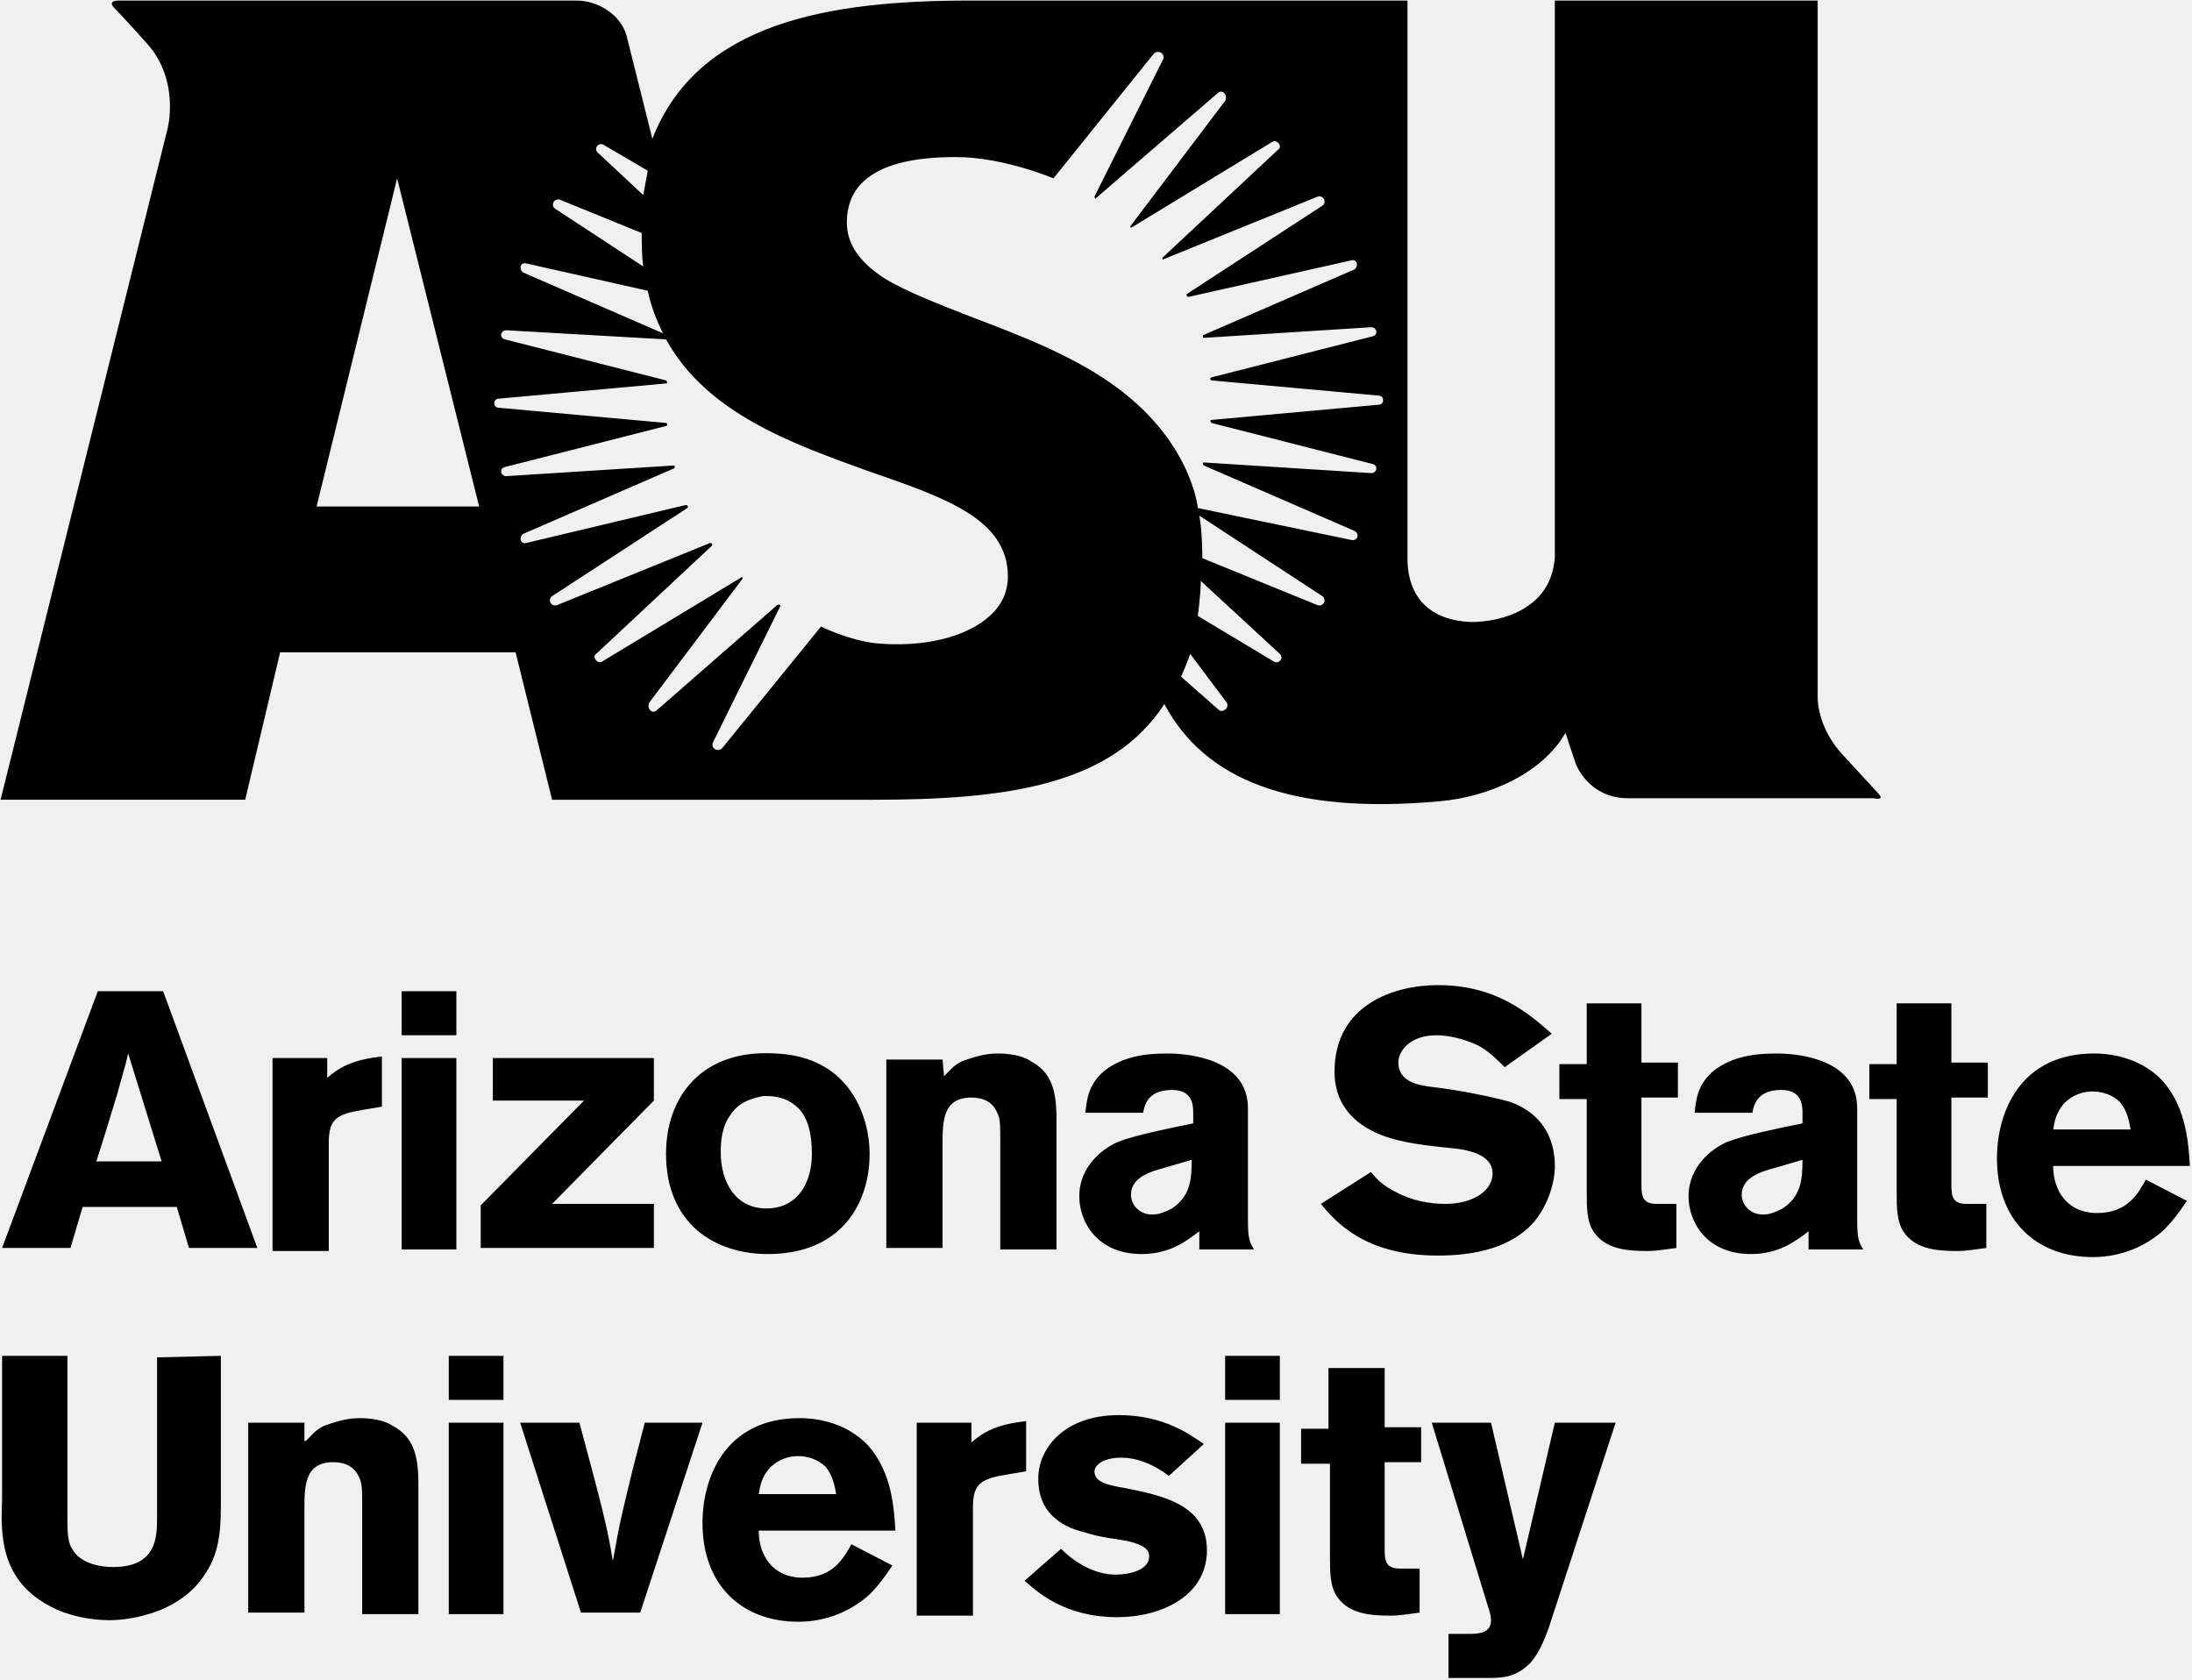
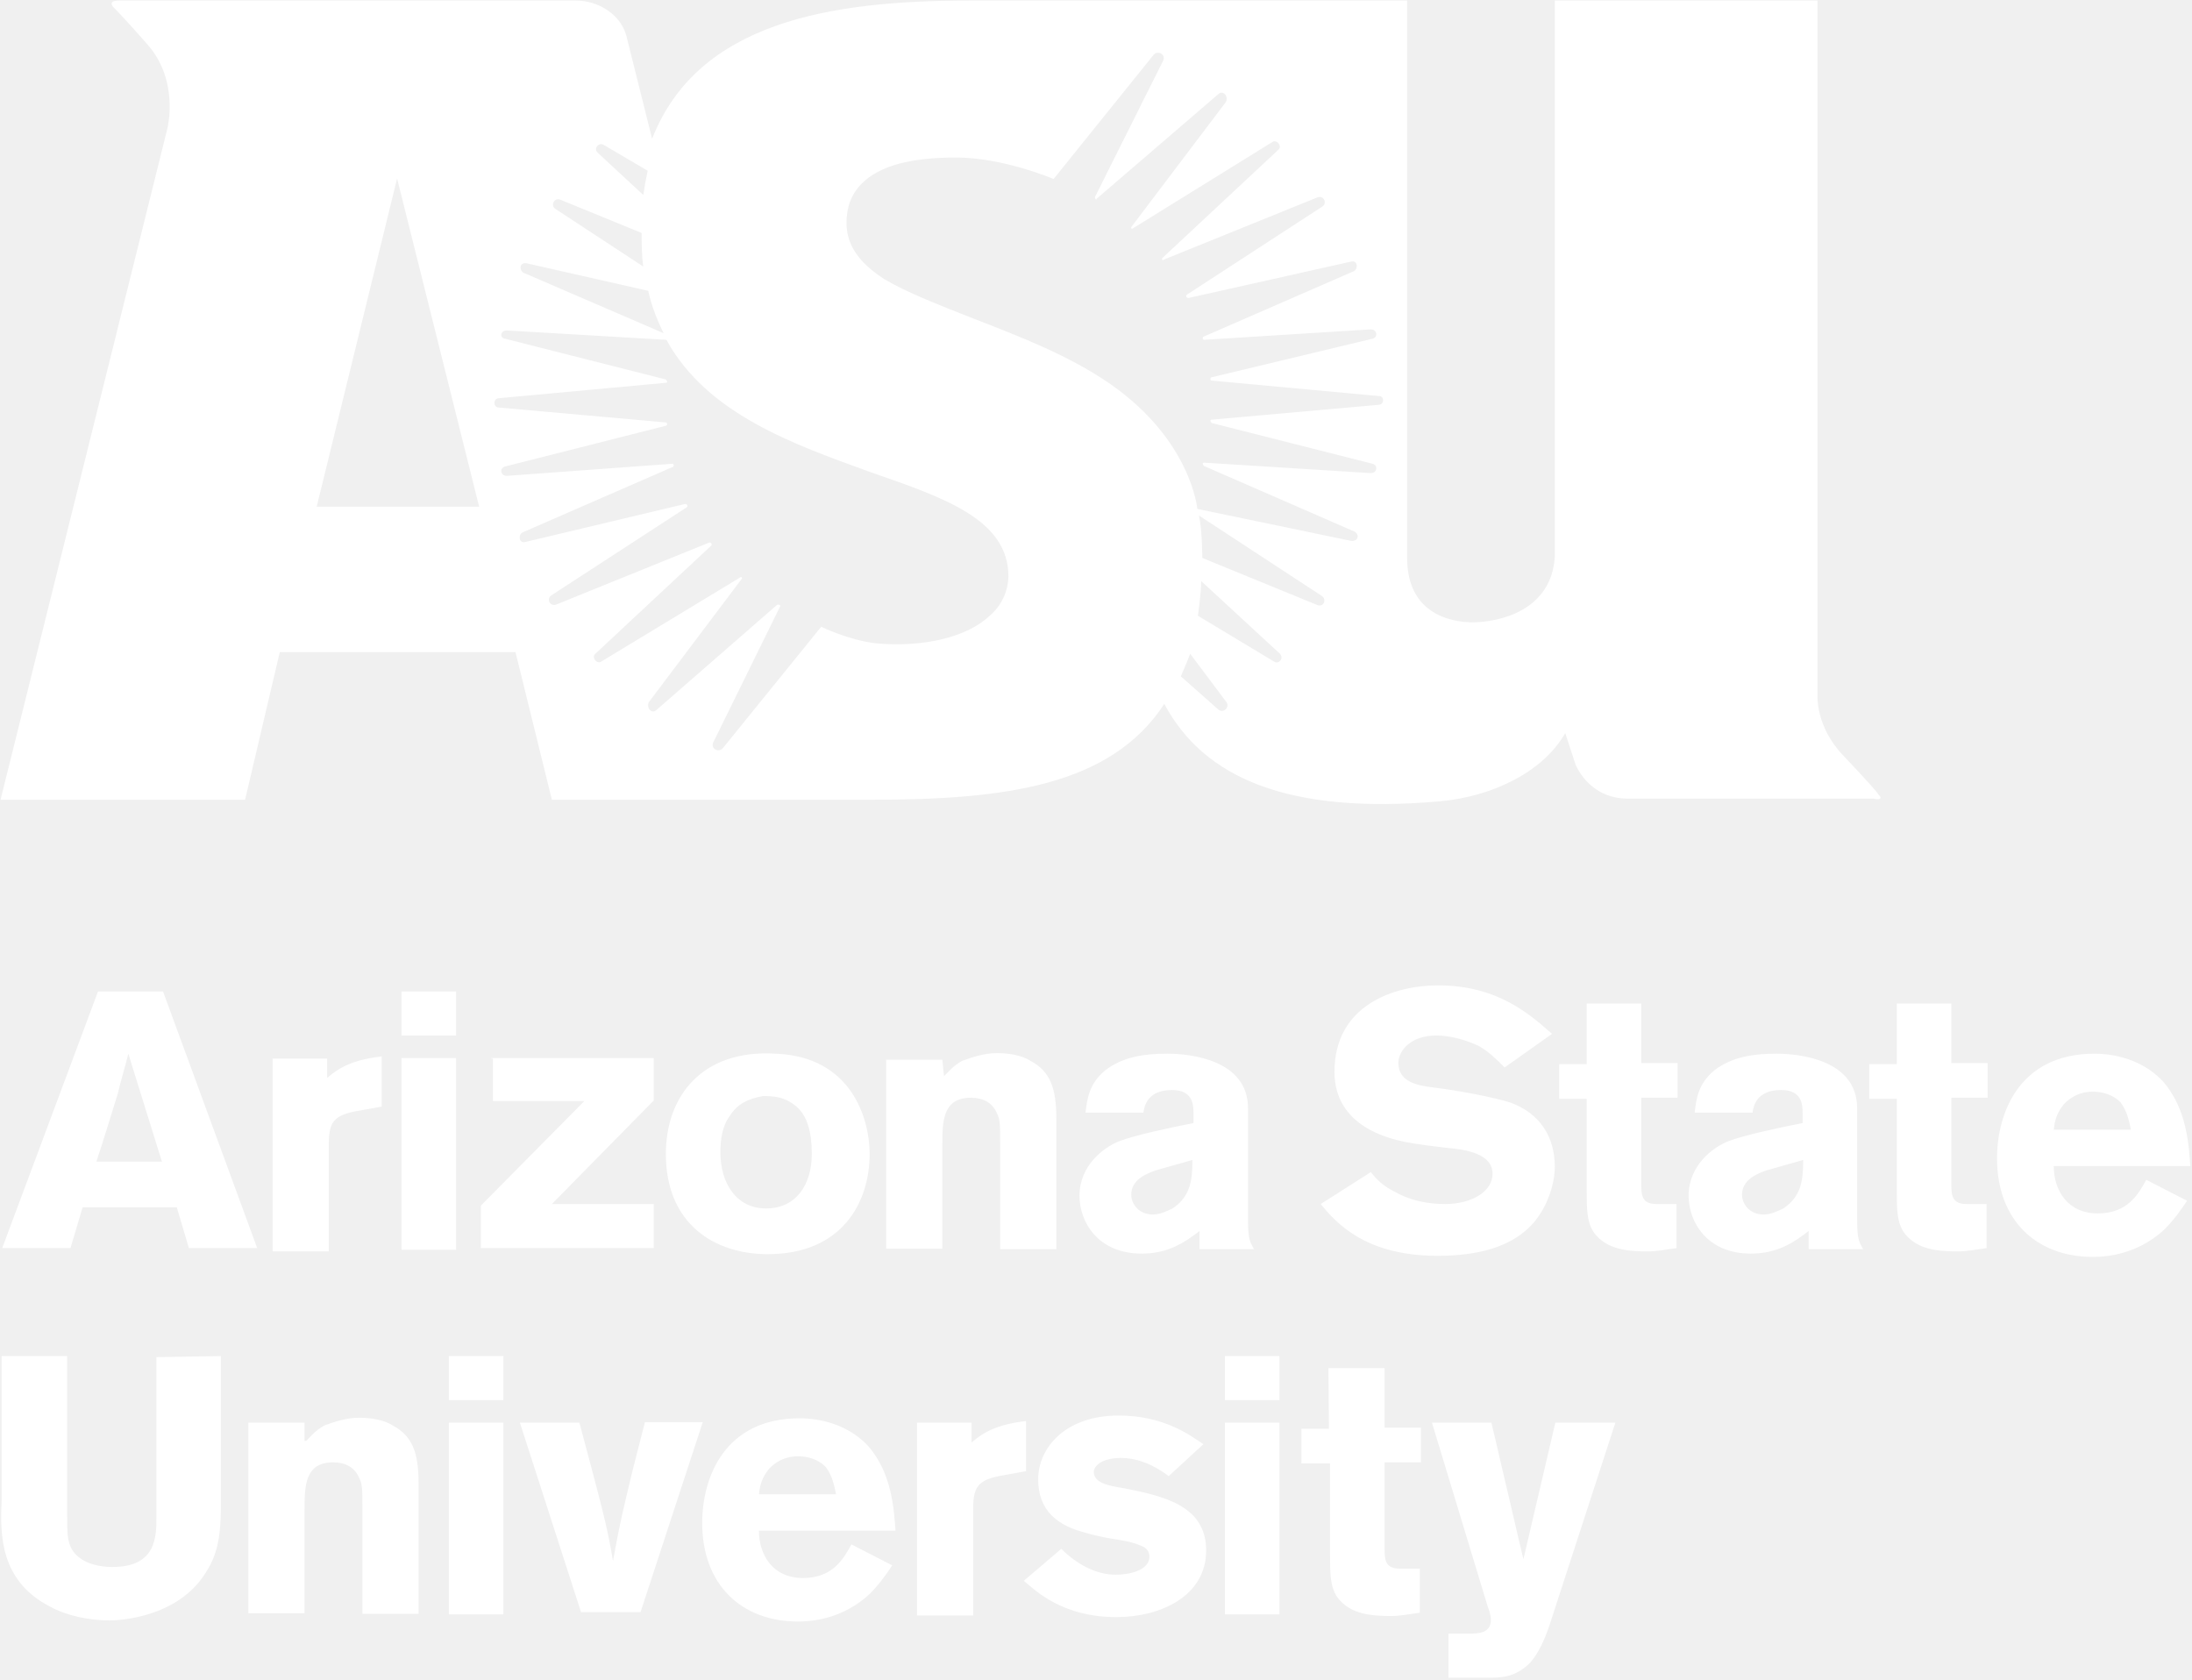
- <svg xmlns="http://www.w3.org/2000/svg" width="398" height="305" viewBox="0 0 398 305">
+ <svg xmlns="http://www.w3.org/2000/svg" version="1.1" id="Livello_1" x="0px" y="0px" viewBox="0 0 398 305" style="enable-background:new 0 0 398 305;" xml:space="preserve">
+   <style type="text/css">
+ 	.st0{fill:#FFFFFF;}
+ </style>
  <g transform="translate(-1 -1)">
    <g transform="translate(0 179.31)">
-       <path d="M30.62 1.655l17.104 46.62H35.31l-2.207-7.447H16l-2.207 7.448H1.38l17.38-46.62H30.62zm-6.344 11.31c-.552 2.483-1.38 4.966-1.931 7.173-1.104 3.586-2.759 9.103-3.862 12.414h11.862l-6.07-19.586zm36.138 4.414c2.207-1.93 4.69-3.31 9.93-3.862v9.104l-3.31.551c-4.965.828-6.344 1.656-6.344 6.07v19.586H50.483V13.793h9.93v3.586zM73.93 1.655h9.931v8h-9.931v-8zm0 12.138h9.931v34.759h-9.931V13.793z" />
-       <path d="M90.207 13.793L119.724 13.793 119.724 21.517 101.241 40.276 119.724 40.276 119.724 48.276 88.276 48.276 88.276 40.552 107.034 21.517 90.483 21.517 90.483 13.793z" />
-       <path d="M158.897 31.172c0 8.828-4.966 18.207-18.483 18.207-9.655 0-18.483-5.517-18.483-18.207 0-10.482 6.62-19.034 19.862-18.206 13.793.551 17.104 11.862 17.104 18.206zm-25.38-6.896c-1.38 1.93-1.655 4.414-1.655 6.62 0 5.518 2.759 10.207 8.276 10.207 5.517 0 8.276-4.413 8.276-9.93 0-3.863-.828-6.897-2.759-8.552-2.207-1.931-4.414-1.931-6.069-1.931-2.758.551-4.69 1.379-6.069 3.586zm38.897-7.173c1.103-1.103 1.655-1.93 3.31-2.758 1.655-.552 3.862-1.38 6.345-1.38 1.931 0 4.414.276 6.069 1.38 3.586 1.93 4.69 4.965 4.69 10.483v23.724H182.62V28.966c0-3.035 0-4.138-.552-5.242-.828-1.93-2.483-2.758-4.69-2.758-5.241 0-5.241 4.413-5.241 8.551v18.759H161.93V14.069h10.207l.276 3.034zm25.655 6.621c.276-2.483.552-5.241 3.586-7.724 3.31-2.483 7.173-3.034 11.31-3.034 4.138 0 14.621 1.103 14.621 9.93v20.138c0 3.587.276 4.138 1.104 5.518h-9.931v-3.31c-2.483 1.93-5.518 4.137-10.483 4.137-8 0-11.31-5.793-11.31-10.482 0-5.518 4.413-8.828 7.172-9.931 2.759-1.104 9.38-2.483 13.517-3.31v-1.932c0-1.655-.276-4.138-3.862-4.138-4.414 0-4.965 2.759-5.241 4.138h-10.483zm12.69 10.483c-1.656.552-4.414 1.655-4.414 4.414 0 1.655 1.38 3.586 3.862 3.586 1.38 0 2.483-.552 3.586-1.104 3.31-2.206 3.586-5.24 3.586-8.827l-6.62 1.93zm39.172.276c1.103 1.38 2.207 2.483 4.414 3.586 3.034 1.655 6.345 2.207 9.103 2.207 4.69 0 8.552-2.207 8.552-5.517 0-3.587-4.69-4.414-8.276-4.69-2.483-.276-5.241-.552-7.724-1.103-2.759-.552-12.69-2.76-12.69-12.69C243.31 4.138 254.07.552 262.07.552c10.759 0 16.552 5.241 20.69 8.827l-8.552 6.07c-1.38-1.38-2.759-2.76-4.69-3.863-1.655-.827-4.69-1.93-7.724-1.93-4.69 0-6.896 2.758-6.896 4.965 0 3.586 3.862 4.138 6.069 4.413 4.965.552 11.586 1.932 14.344 2.76 5.242 1.93 8 6.068 8 11.585 0 3.31-1.379 7.173-3.586 9.931-4.138 4.966-11.034 6.345-17.655 6.345-13.241 0-18.483-6.069-21.241-9.38l9.103-5.792zm38.897-30.62h10.206V14.62h6.621v6.345h-6.62v15.448c0 2.207 0 3.862 2.758 3.862h3.586v8c-2.207.276-3.586.552-5.241.552-3.586 0-7.448-.276-9.655-3.31-1.38-1.932-1.38-4.415-1.38-7.725V21.241h-4.965v-6.344h4.965V3.862h-.275zm19.862 19.861c.276-2.483.551-5.241 3.586-7.724 3.31-2.483 7.172-3.034 11.31-3.034 4.138 0 14.62 1.103 14.62 9.93v20.138c0 3.587.277 4.138 1.104 5.518h-9.93v-3.31c-2.483 1.93-5.518 4.137-10.483 4.137-8 0-11.31-5.793-11.31-10.482 0-5.518 4.413-8.828 7.172-9.931 2.758-1.104 9.379-2.483 13.517-3.31v-1.932c0-1.655-.276-4.138-3.862-4.138-4.414 0-4.966 2.759-5.242 4.138H308.69zm12.965 10.483c-1.655.552-4.414 1.655-4.414 4.414 0 1.655 1.38 3.586 3.862 3.586 1.38 0 2.483-.552 3.587-1.104 3.31-2.206 3.586-5.24 3.586-8.827l-6.62 1.93zm23.448-30.345h10.207v10.759h6.621v6.345h-6.62v15.448c0 2.207 0 3.862 2.758 3.862h3.586v8c-2.207.276-3.586.552-5.241.552-3.586 0-7.448-.276-9.655-3.31-1.38-1.932-1.38-4.415-1.38-7.725V21.241h-4.965v-6.344h4.965V3.862h-.276zm52.966 35.862c-1.103 1.655-2.483 3.586-4.138 5.242-3.034 2.758-7.448 4.965-12.965 4.965-10.207 0-17.38-6.62-17.38-17.931 0-8.276 4.138-19.034 17.655-19.034 1.931 0 8 .275 12.414 4.965 4.414 4.966 4.69 11.586 4.966 15.448h-24.828c0 4.414 2.483 8.552 8 8.552 5.517 0 7.448-3.586 8.828-6.069l7.448 3.862zM387.862 26.76c-.276-1.38-.552-3.31-1.931-4.966-1.38-1.38-3.31-1.93-4.965-1.93-2.483 0-4.138 1.103-5.242 2.206-1.38 1.655-1.655 3.034-1.93 4.69h14.068z" />
+       <path class="st0" d="M30.6,1.7l17.1,46.6H35.3l-2.2-7.4H16l-2.2,7.4H1.4L18.8,1.7L30.6,1.7L30.6,1.7z M24.3,13    c-0.6,2.5-1.4,5-1.9,7.2c-1.1,3.6-2.8,9.1-3.9,12.4h11.9L24.3,13L24.3,13z M60.4,17.4c2.2-1.9,4.7-3.3,9.9-3.9v9.1L67,23.2    c-5,0.8-6.3,1.7-6.3,6.1v19.6H50.5v-35h9.9L60.4,17.4L60.4,17.4z M73.9,1.7h9.9v8h-9.9C73.9,9.7,73.9,1.7,73.9,1.7z M73.9,13.8    h9.9v34.8h-9.9C73.9,48.6,73.9,13.8,73.9,13.8z" />
+       <path class="st0" d="M90.2,13.8h29.5v7.7l-18.5,18.8h18.5v8H88.3v-7.7l18.8-19H90.5v-7.7H90.2z" />
+       <path class="st0" d="M158.9,31.2c0,8.8-5,18.2-18.5,18.2c-9.7,0-18.5-5.5-18.5-18.2c0-10.5,6.6-19,19.9-18.2    C155.6,13.5,158.9,24.8,158.9,31.2z M133.5,24.3c-1.4,1.9-1.7,4.4-1.7,6.6c0,5.5,2.8,10.2,8.3,10.2s8.3-4.4,8.3-9.9    c0-3.9-0.8-6.9-2.8-8.6c-2.2-1.9-4.4-1.9-6.1-1.9C136.8,21.2,134.9,22.1,133.5,24.3z M172.4,17.1c1.1-1.1,1.7-1.9,3.3-2.8    c1.7-0.6,3.9-1.4,6.3-1.4c1.9,0,4.4,0.3,6.1,1.4c3.6,1.9,4.7,5,4.7,10.5v23.7h-10.2V29c0-3,0-4.1-0.6-5.2    c-0.8-1.9-2.5-2.8-4.7-2.8c-5.2,0-5.2,4.4-5.2,8.6v18.8h-10.2V14.1h10.2L172.4,17.1L172.4,17.1z M198.1,23.7    c0.3-2.5,0.6-5.2,3.6-7.7c3.3-2.5,7.2-3,11.3-3c4.1,0,14.6,1.1,14.6,9.9V43c0,3.6,0.3,4.1,1.1,5.5h-9.9v-3.3    c-2.5,1.9-5.5,4.1-10.5,4.1c-8,0-11.3-5.8-11.3-10.5c0-5.5,4.4-8.8,7.2-9.9c2.8-1.1,9.4-2.5,13.5-3.3v-1.9c0-1.7-0.3-4.1-3.9-4.1    c-4.4,0-5,2.8-5.2,4.1C208.6,23.7,198.1,23.7,198.1,23.7z M210.8,34.2c-1.7,0.6-4.4,1.7-4.4,4.4c0,1.7,1.4,3.6,3.9,3.6    c1.4,0,2.5-0.6,3.6-1.1c3.3-2.2,3.6-5.2,3.6-8.8L210.8,34.2L210.8,34.2z M249.9,34.5c1.1,1.4,2.2,2.5,4.4,3.6    c3,1.7,6.3,2.2,9.1,2.2c4.7,0,8.6-2.2,8.6-5.5c0-3.6-4.7-4.4-8.3-4.7c-2.5-0.3-5.2-0.6-7.7-1.1c-2.8-0.6-12.7-2.8-12.7-12.7    c0-12.1,10.8-15.7,18.8-15.7c10.8,0,16.6,5.2,20.7,8.8l-8.6,6.1c-1.4-1.4-2.8-2.8-4.7-3.9c-1.7-0.8-4.7-1.9-7.7-1.9    c-4.7,0-6.9,2.8-6.9,5c0,3.6,3.9,4.1,6.1,4.4c5,0.6,11.6,1.9,14.3,2.8c5.2,1.9,8,6.1,8,11.6c0,3.3-1.4,7.2-3.6,9.9    c-4.1,5-11,6.3-17.7,6.3c-13.2,0-18.5-6.1-21.2-9.4L249.9,34.5L249.9,34.5z M288.8,3.9H299v10.8h6.6V21H299v15.4    c0,2.2,0,3.9,2.8,3.9h3.6v8c-2.2,0.3-3.6,0.6-5.2,0.6c-3.6,0-7.4-0.3-9.7-3.3c-1.4-1.9-1.4-4.4-1.4-7.7V21.2h-5v-6.3h5v-11    L288.8,3.9L288.8,3.9z M308.7,23.7c0.3-2.5,0.6-5.2,3.6-7.7c3.3-2.5,7.2-3,11.3-3s14.6,1.1,14.6,9.9V43c0,3.6,0.3,4.1,1.1,5.5    h-9.9v-3.3c-2.5,1.9-5.5,4.1-10.5,4.1c-8,0-11.3-5.8-11.3-10.5c0-5.5,4.4-8.8,7.2-9.9c2.8-1.1,9.4-2.5,13.5-3.3v-1.9    c0-1.7-0.3-4.1-3.9-4.1c-4.4,0-5,2.8-5.2,4.1C319.2,23.7,308.7,23.7,308.7,23.7z M321.7,34.2c-1.7,0.6-4.4,1.7-4.4,4.4    c0,1.7,1.4,3.6,3.9,3.6c1.4,0,2.5-0.6,3.6-1.1c3.3-2.2,3.6-5.2,3.6-8.8L321.7,34.2L321.7,34.2z M345.1,3.9h10.2v10.8h6.6V21h-6.6    v15.4c0,2.2,0,3.9,2.8,3.9h3.6v8c-2.2,0.3-3.6,0.6-5.2,0.6c-3.6,0-7.4-0.3-9.7-3.3c-1.4-1.9-1.4-4.4-1.4-7.7V21.2h-5v-6.3h5v-11    C345.4,3.9,345.1,3.9,345.1,3.9z M398.1,39.7c-1.1,1.7-2.5,3.6-4.1,5.2c-3,2.8-7.4,5-13,5c-10.2,0-17.4-6.6-17.4-17.9    c0-8.3,4.1-19,17.7-19c1.9,0,8,0.3,12.4,5c4.4,5,4.7,11.6,5,15.4h-24.8c0,4.4,2.5,8.6,8,8.6s7.4-3.6,8.8-6.1L398.1,39.7z     M387.9,26.8c-0.3-1.4-0.6-3.3-1.9-5c-1.4-1.4-3.3-1.9-5-1.9c-2.5,0-4.1,1.1-5.2,2.2c-1.4,1.7-1.7,3-1.9,4.7H387.9z" />
      <g>
-         <path d="M41.103 67.862V94.07c0 4.414 0 9.103-2.758 13.241-4.966 8-15.448 8.552-17.38 8.552-3.586 0-7.724-.828-10.758-2.483-9.104-4.69-9.104-12.965-8.828-19.31V67.862h11.862v29.241c0 2.483 0 4.414.828 5.794 1.38 2.482 4.69 3.31 7.448 3.31 8 0 8-5.517 8-9.104V68.138l11.586-.276zM56.552 83.31c1.103-1.103 1.655-1.93 3.31-2.758 1.655-.552 3.862-1.38 6.345-1.38 1.93 0 4.414.276 6.069 1.38 3.586 1.93 4.69 4.965 4.69 10.482v23.725H66.759V95.172c0-3.034 0-4.138-.552-5.241-.828-1.931-2.483-2.759-4.69-2.759-5.241 0-5.241 4.414-5.241 8.552v18.759H46.069V80h10.207v3.31h.276zm25.93-15.448h9.932v8h-9.931v-8zm0 12.138h9.932v34.759h-9.931V80zm12.966 0h10.759c4.138 15.448 4.965 18.483 6.069 25.103 1.38-7.724 1.655-8.551 3.586-16.551L118.07 80h10.483l-11.31 34.483h-10.76L95.449 80zm67.586 25.931c-1.103 1.655-2.482 3.586-4.137 5.241-3.035 2.759-7.449 4.966-12.966 4.966-10.207 0-17.38-6.62-17.38-17.931 0-8.276 4.139-19.035 17.656-19.035 1.93 0 8 .276 12.414 4.966 4.413 4.965 4.69 11.586 4.965 15.448H138.76c0 4.414 2.482 8.552 8 8.552 5.517 0 7.448-3.586 8.827-6.069l7.448 3.862zm-10.206-12.965c-.276-1.38-.552-3.31-1.931-4.966-1.38-1.38-3.31-1.931-4.966-1.931-2.483 0-4.138 1.103-5.241 2.207-1.38 1.655-1.656 3.034-1.931 4.69h14.069zm24.551-9.38c2.207-1.93 4.69-3.31 9.931-3.862v9.104l-3.31.551c-4.966.828-6.345 1.655-6.345 6.07v19.585h-10.207V80h9.931v3.586zm16.276 19.31c2.759 2.76 6.345 4.69 9.931 4.69 2.483 0 6.07-.827 6.07-3.31 0-1.104-.828-1.655-1.38-1.931-1.655-.828-3.862-1.104-5.793-1.38-1.655-.275-3.035-.551-4.69-1.103-2.207-.552-4.138-1.38-5.793-3.034-1.655-1.656-2.483-3.862-2.483-6.621 0-5.793 4.966-11.586 14.62-11.586 8.277 0 12.966 3.586 15.45 5.241l-6.346 5.793c-3.31-2.483-6.344-3.31-8.551-3.31-3.862 0-4.966 1.655-4.966 2.483 0 1.93 2.207 2.482 5.517 3.034 6.897 1.38 14.897 3.035 14.897 11.31 0 8.276-8.276 12.138-16.276 12.138-9.655 0-14.62-4.69-16.828-6.62l6.621-5.793zm29.793-35.034h9.931v8h-9.93v-8zm0 12.138h9.931v34.759h-9.93V80zm18.759-9.931h10.207v10.759h6.62v6.344h-6.62v15.449c0 2.207 0 3.862 2.758 3.862h3.587v8c-2.207.276-3.587.551-5.242.551-3.586 0-7.448-.275-9.655-3.31-1.38-1.93-1.38-4.414-1.38-7.724V87.448h-5.24v-6.345h4.965V70.07zM294.345 80l-12.138 37.241c-.828 2.207-1.655 4.414-3.31 6.345-2.483 2.483-4.69 2.759-7.449 2.759H264v-8h3.586c1.655 0 4.138 0 4.138-2.483 0-.828-.276-1.655-.552-2.483L260.966 80h10.758l5.793 24.828L283.31 80h11.035z" />
+         <path class="st0" d="M41.1,67.9v26.2c0,4.4,0,9.1-2.8,13.2c-5,8-15.4,8.6-17.4,8.6c-3.6,0-7.7-0.8-10.8-2.5     c-9.1-4.7-9.1-13-8.8-19.3V67.9h11.9v29.2c0,2.5,0,4.4,0.8,5.8c1.4,2.5,4.7,3.3,7.4,3.3c8,0,8-5.5,8-9.1v-29     C29.5,68.1,41.1,67.9,41.1,67.9z M56.6,83.3c1.1-1.1,1.7-1.9,3.3-2.8c1.7-0.6,3.9-1.4,6.3-1.4c1.9,0,4.4,0.3,6.1,1.4     c3.6,1.9,4.7,5,4.7,10.5v23.7H66.8V95.2c0-3,0-4.1-0.6-5.2c-0.8-1.9-2.5-2.8-4.7-2.8c-5.2,0-5.2,4.4-5.2,8.6v18.8H46.1V80h10.2     v3.3C56.3,83.3,56.6,83.3,56.6,83.3z M82.5,67.9h9.9v8h-9.9L82.5,67.9L82.5,67.9z M82.5,80h9.9v34.8h-9.9L82.5,80L82.5,80z      M95.4,80h10.8c4.1,15.4,5,18.5,6.1,25.1c1.4-7.7,1.7-8.6,3.6-16.6l2.2-8.6h10.5l-11.3,34.5h-10.8L95.4,80L95.4,80z M163,105.9     c-1.1,1.7-2.5,3.6-4.1,5.2c-3,2.8-7.4,5-13,5c-10.2,0-17.4-6.6-17.4-17.9c0-8.3,4.1-19,17.7-19c1.9,0,8,0.3,12.4,5     c4.4,5,4.7,11.6,5,15.4h-24.8c0,4.4,2.5,8.6,8,8.6c5.5,0,7.4-3.6,8.8-6.1L163,105.9L163,105.9z M152.8,93c-0.3-1.4-0.6-3.3-1.9-5     c-1.4-1.4-3.3-1.9-5-1.9c-2.5,0-4.1,1.1-5.2,2.2c-1.4,1.7-1.7,3-1.9,4.7H152.8z M177.4,83.6c2.2-1.9,4.7-3.3,9.9-3.9v9.1     l-3.3,0.6c-5,0.8-6.3,1.7-6.3,6.1V115h-10.2V80h9.9C177.4,80,177.4,83.6,177.4,83.6z M193.7,102.9c2.8,2.8,6.3,4.7,9.9,4.7     c2.5,0,6.1-0.8,6.1-3.3c0-1.1-0.8-1.7-1.4-1.9c-1.7-0.8-3.9-1.1-5.8-1.4c-1.7-0.3-3-0.6-4.7-1.1c-2.2-0.6-4.1-1.4-5.8-3     c-1.7-1.7-2.5-3.9-2.5-6.6c0-5.8,5-11.6,14.6-11.6c8.3,0,13,3.6,15.4,5.2l-6.3,5.8c-3.3-2.5-6.3-3.3-8.6-3.3c-3.9,0-5,1.7-5,2.5     c0,1.9,2.2,2.5,5.5,3c6.9,1.4,14.9,3,14.9,11.3c0,8.3-8.3,12.1-16.3,12.1c-9.7,0-14.6-4.7-16.8-6.6L193.7,102.9L193.7,102.9z      M223.4,67.9h9.9v8h-9.9L223.4,67.9L223.4,67.9z M223.4,80h9.9v34.8h-9.9L223.4,80L223.4,80z M242.2,70.1h10.2v10.8h6.6v6.3h-6.6     v15.4c0,2.2,0,3.9,2.8,3.9h3.6v8c-2.2,0.3-3.6,0.6-5.2,0.6c-3.6,0-7.4-0.3-9.7-3.3c-1.4-1.9-1.4-4.4-1.4-7.7V87.4h-5.2v-6.3h5     L242.2,70.1L242.2,70.1z M294.3,80l-12.1,37.2c-0.8,2.2-1.7,4.4-3.3,6.3c-2.5,2.5-4.7,2.8-7.4,2.8H264v-8h3.6     c1.7,0,4.1,0,4.1-2.5c0-0.8-0.3-1.7-0.6-2.5L261,80h10.8l5.8,24.8l5.8-24.8H294.3z" />
      </g>
    </g>
-     <path d="M335.724 138.207c-4.965-5.241-4.69-10.759-4.69-10.759V1.103H283.31V102.07c-.551 9.655-9.93 11.862-15.172 11.862-7.448-.276-11.586-4.414-11.586-11.586V1.103H209.93h-32.828c-25.379 0-49.379 3.863-57.655 25.104l-4.69-18.759c-1.103-3.862-5.24-6.345-9.103-6.345H22.621c-1.104 0-1.655.276-1.104 1.104 0 0 2.207 2.207 6.345 6.896 5.793 6.621 3.586 15.173 3.586 15.173L1.103 146.206h44.414l6.345-26.758h42.759l6.62 26.759h58.207c24 0 43.31-2.483 52.966-17.38 7.172 13.518 22.62 20.139 49.93 17.656 9.38-.828 18.76-5.242 22.897-12.414l1.931 5.793c1.656 3.586 4.966 6.069 9.38 6.069h44.69c1.103.276 1.655 0 .827-.828 0 0-2.483-2.758-6.345-6.896zM110.621 27.31l8 4.69c-.276 1.38-.552 3.034-.828 4.414l-8.276-7.724c-.827-.828.276-1.931 1.104-1.38zm-8 9.931l14.896 6.07c0 1.655 0 4.137.276 6.068l-16-10.482c-.827-.552-.276-1.931.828-1.656zm-6.07 11.587l22.07 4.965c.551 2.759 1.655 5.517 2.758 7.724L96 50.483c-.828-.552-.552-1.931.552-1.655zM58.484 92.966l14.62-59.587L88 92.966H58.483zm122.207 19.862c-4.138 3.862-12.138 5.793-20.69 4.965-4.966-.552-9.931-3.034-9.931-3.034l-17.931 22.069c-.828.827-2.207 0-1.655-1.104l12.138-24.552c.276-.275-.276-.551-.552-.275l-21.793 19.034c-.828.828-1.931-.276-1.38-1.38l16.828-22.344c.276-.276 0-.552-.276-.276l-25.103 15.172c-.828.552-1.931-.827-1.104-1.379l20.966-19.586c.276-.276 0-.552-.276-.552l-27.862 11.31c-1.103.276-1.655-1.103-.828-1.655l24.552-16c.276-.275 0-.551-.276-.551l-28.965 6.896c-1.104.276-1.38-1.103-.552-1.655l27.31-11.862c.276 0 .276-.552 0-.552l-30.344 1.931c-1.104 0-1.38-1.379-.276-1.655l29.241-7.448c.276 0 .276-.552 0-.552l-30.345-2.759c-1.103 0-1.103-1.655 0-1.655l30.345-2.758c.276 0 .276-.276 0-.552L92.69 62.621c-1.104-.276-.828-1.655.276-1.655l28.965 1.655c7.448 13.517 23.172 19.034 36.966 24C172.414 91.31 184 95.172 184 105.655c0 2.759-1.103 5.242-3.31 7.173zm41.655 17.103l-6.897-6.069s1.104-2.483 1.655-4.138l6.621 8.828c.552.827-.552 1.93-1.38 1.379zm9.93-8.828l-13.792-8.275s.551-4.138.551-6.345l14.345 13.241c.828.828-.276 1.931-1.103 1.38zm8-10.206l-20.965-8.552s0-4.966-.551-7.724l22.344 14.62c.828.552.276 1.931-.827 1.656zm11.035-36.414l-30.344 2.758c-.276 0-.276.276 0 .552l29.24 7.448c1.104.276.828 1.656-.275 1.656l-30.345-1.931c-.276 0-.276.275 0 .551l27.31 11.862c1.104.552.552 1.931-.551 1.655l-27.862-5.793s-1.104-12.413-15.724-22.62c-7.449-5.242-16.828-8.828-24.828-11.862-6.345-2.483-12.138-4.69-16.276-7.173-4.69-3.034-6.896-6.345-6.896-10.207 0-2.758.827-5.241 2.758-7.172 3.31-3.31 9.104-4.69 17.104-4.69 8.551 0 17.655 3.862 17.655 3.862l18.207-22.62c.827-.828 2.207 0 1.655 1.103L199.724 36.69c0 .276.276.551.276.276l22.069-19.035c.828-.828 1.931.276 1.38 1.38l-17.104 22.62c-.276.276 0 .552.276.276L232 26.759c.828-.552 1.931.827 1.103 1.379l-20.965 19.586c-.276.276 0 .552.276.276l27.862-11.31c1.103-.276 1.655 1.103.827 1.655l-24.551 16c-.276.276 0 .552.276.552l29.517-6.621c1.103-.276 1.38 1.103.552 1.655l-27.31 11.862c-.277 0-.277.552 0 .552l30.344-1.931c1.103 0 1.38 1.38.276 1.655l-29.241 7.448c-.276 0-.276.552 0 .552l30.344 2.759c1.104 0 1.104 1.655 0 1.655z" />
+     <path class="st0" d="M335.7,138.2c-5-5.2-4.7-10.8-4.7-10.8V1.1h-47.7v101c-0.6,9.7-9.9,11.9-15.2,11.9   c-7.4-0.3-11.6-4.4-11.6-11.6V1.1h-46.6h-32.8c-25.4,0-49.4,3.9-57.7,25.1l-4.7-18.8c-1.1-3.9-5.2-6.3-9.1-6.3h-83   c-1.1,0-1.7,0.3-1.1,1.1c0,0,2.2,2.2,6.3,6.9c5.8,6.6,3.6,15.2,3.6,15.2L1.1,146.2h44.4l6.3-26.8h42.8l6.6,26.8h58.2   c24,0,43.3-2.5,53-17.4c7.2,13.5,22.6,20.1,49.9,17.7c9.4-0.8,18.8-5.2,22.9-12.4l1.9,5.8c1.7,3.6,5,6.1,9.4,6.1h44.7   c1.1,0.3,1.7,0,0.8-0.8C342.1,145.1,339.6,142.3,335.7,138.2z M110.6,27.3l8,4.7c-0.3,1.4-0.6,3-0.8,4.4l-8.3-7.7   C108.7,27.9,109.8,26.8,110.6,27.3z M102.6,37.2l14.9,6.1c0,1.7,0,4.1,0.3,6.1l-16-10.5C101,38.3,101.5,37,102.6,37.2z M96.6,48.8   l22.1,5c0.6,2.8,1.7,5.5,2.8,7.7L96,50.5C95.2,49.9,95.4,48.6,96.6,48.8L96.6,48.8z M58.5,93l14.6-59.6L88,93H58.5L58.5,93z    M180.7,112.8c-4.1,3.9-12.1,5.8-20.7,5c-5-0.6-9.9-3-9.9-3l-17.9,22.1c-0.8,0.8-2.2,0-1.7-1.1l12.1-24.6c0.3-0.3-0.3-0.6-0.6-0.3   l-21.8,19c-0.8,0.8-1.9-0.3-1.4-1.4l16.8-22.3c0.3-0.3,0-0.6-0.3-0.3l-25.1,15.2c-0.8,0.6-1.9-0.8-1.1-1.4l21-19.6   c0.3-0.3,0-0.6-0.3-0.6l-27.9,11.3c-1.1,0.3-1.7-1.1-0.8-1.7l24.6-16c0.3-0.3,0-0.6-0.3-0.6l-29,6.9c-1.1,0.3-1.4-1.1-0.6-1.7   l27.3-11.9c0.3,0,0.3-0.6,0-0.6L93,87.4c-1.1,0-1.4-1.4-0.3-1.7l29.2-7.4c0.3,0,0.3-0.6,0-0.6L91.6,75c-1.1,0-1.1-1.7,0-1.7   l30.3-2.8c0.3,0,0.3-0.3,0-0.6l-29.2-7.4C91.6,62.3,91.9,61,93,61l29,1.7c7.4,13.5,23.2,19,37,24c13.5,4.7,25.1,8.6,25.1,19   C184,108.4,182.9,110.9,180.7,112.8L180.7,112.8z M222.3,129.9l-6.9-6.1c0,0,1.1-2.5,1.7-4.1l6.6,8.8   C224.3,129.4,223.2,130.5,222.3,129.9L222.3,129.9z M232.3,121.1l-13.8-8.3c0,0,0.6-4.1,0.6-6.3l14.3,13.2   C234.2,120.6,233.1,121.7,232.3,121.1L232.3,121.1z M240.3,110.9l-21-8.6c0,0,0-5-0.6-7.7l22.3,14.6   C241.9,109.8,241.4,111.2,240.3,110.9L240.3,110.9z M251.3,74.5L221,77.2c-0.3,0-0.3,0.3,0,0.6l29.2,7.4c1.1,0.3,0.8,1.7-0.3,1.7   L219.6,85c-0.3,0-0.3,0.3,0,0.6l27.3,11.9c1.1,0.6,0.6,1.9-0.6,1.7l-27.9-5.8c0,0-1.1-12.4-15.7-22.6c-7.4-5.2-16.8-8.8-24.8-11.9   c-6.3-2.5-12.1-4.7-16.3-7.2c-4.7-3-6.9-6.3-6.9-10.2c0-2.8,0.8-5.2,2.8-7.2c3.3-3.3,9.1-4.7,17.1-4.7c8.6,0,17.7,3.9,17.7,3.9   l18.2-22.6c0.8-0.8,2.2,0,1.7,1.1l-12.4,24.8c0,0.3,0.3,0.6,0.3,0.3l22.1-19c0.8-0.8,1.9,0.3,1.4,1.4l-17.1,22.6   c-0.3,0.3,0,0.6,0.3,0.3L232,26.8c0.8-0.6,1.9,0.8,1.1,1.4l-21,19.6c-0.3,0.3,0,0.6,0.3,0.3l27.9-11.3c1.1-0.3,1.7,1.1,0.8,1.7   l-24.6,16c-0.3,0.3,0,0.6,0.3,0.6l29.5-6.6c1.1-0.3,1.4,1.1,0.6,1.7l-27.3,11.9c-0.3,0-0.3,0.6,0,0.6l30.3-1.9   c1.1,0,1.4,1.4,0.3,1.7L221,69.5c-0.3,0-0.3,0.6,0,0.6l30.3,2.8C252.4,72.8,252.4,74.5,251.3,74.5L251.3,74.5z" />
  </g>
</svg>
